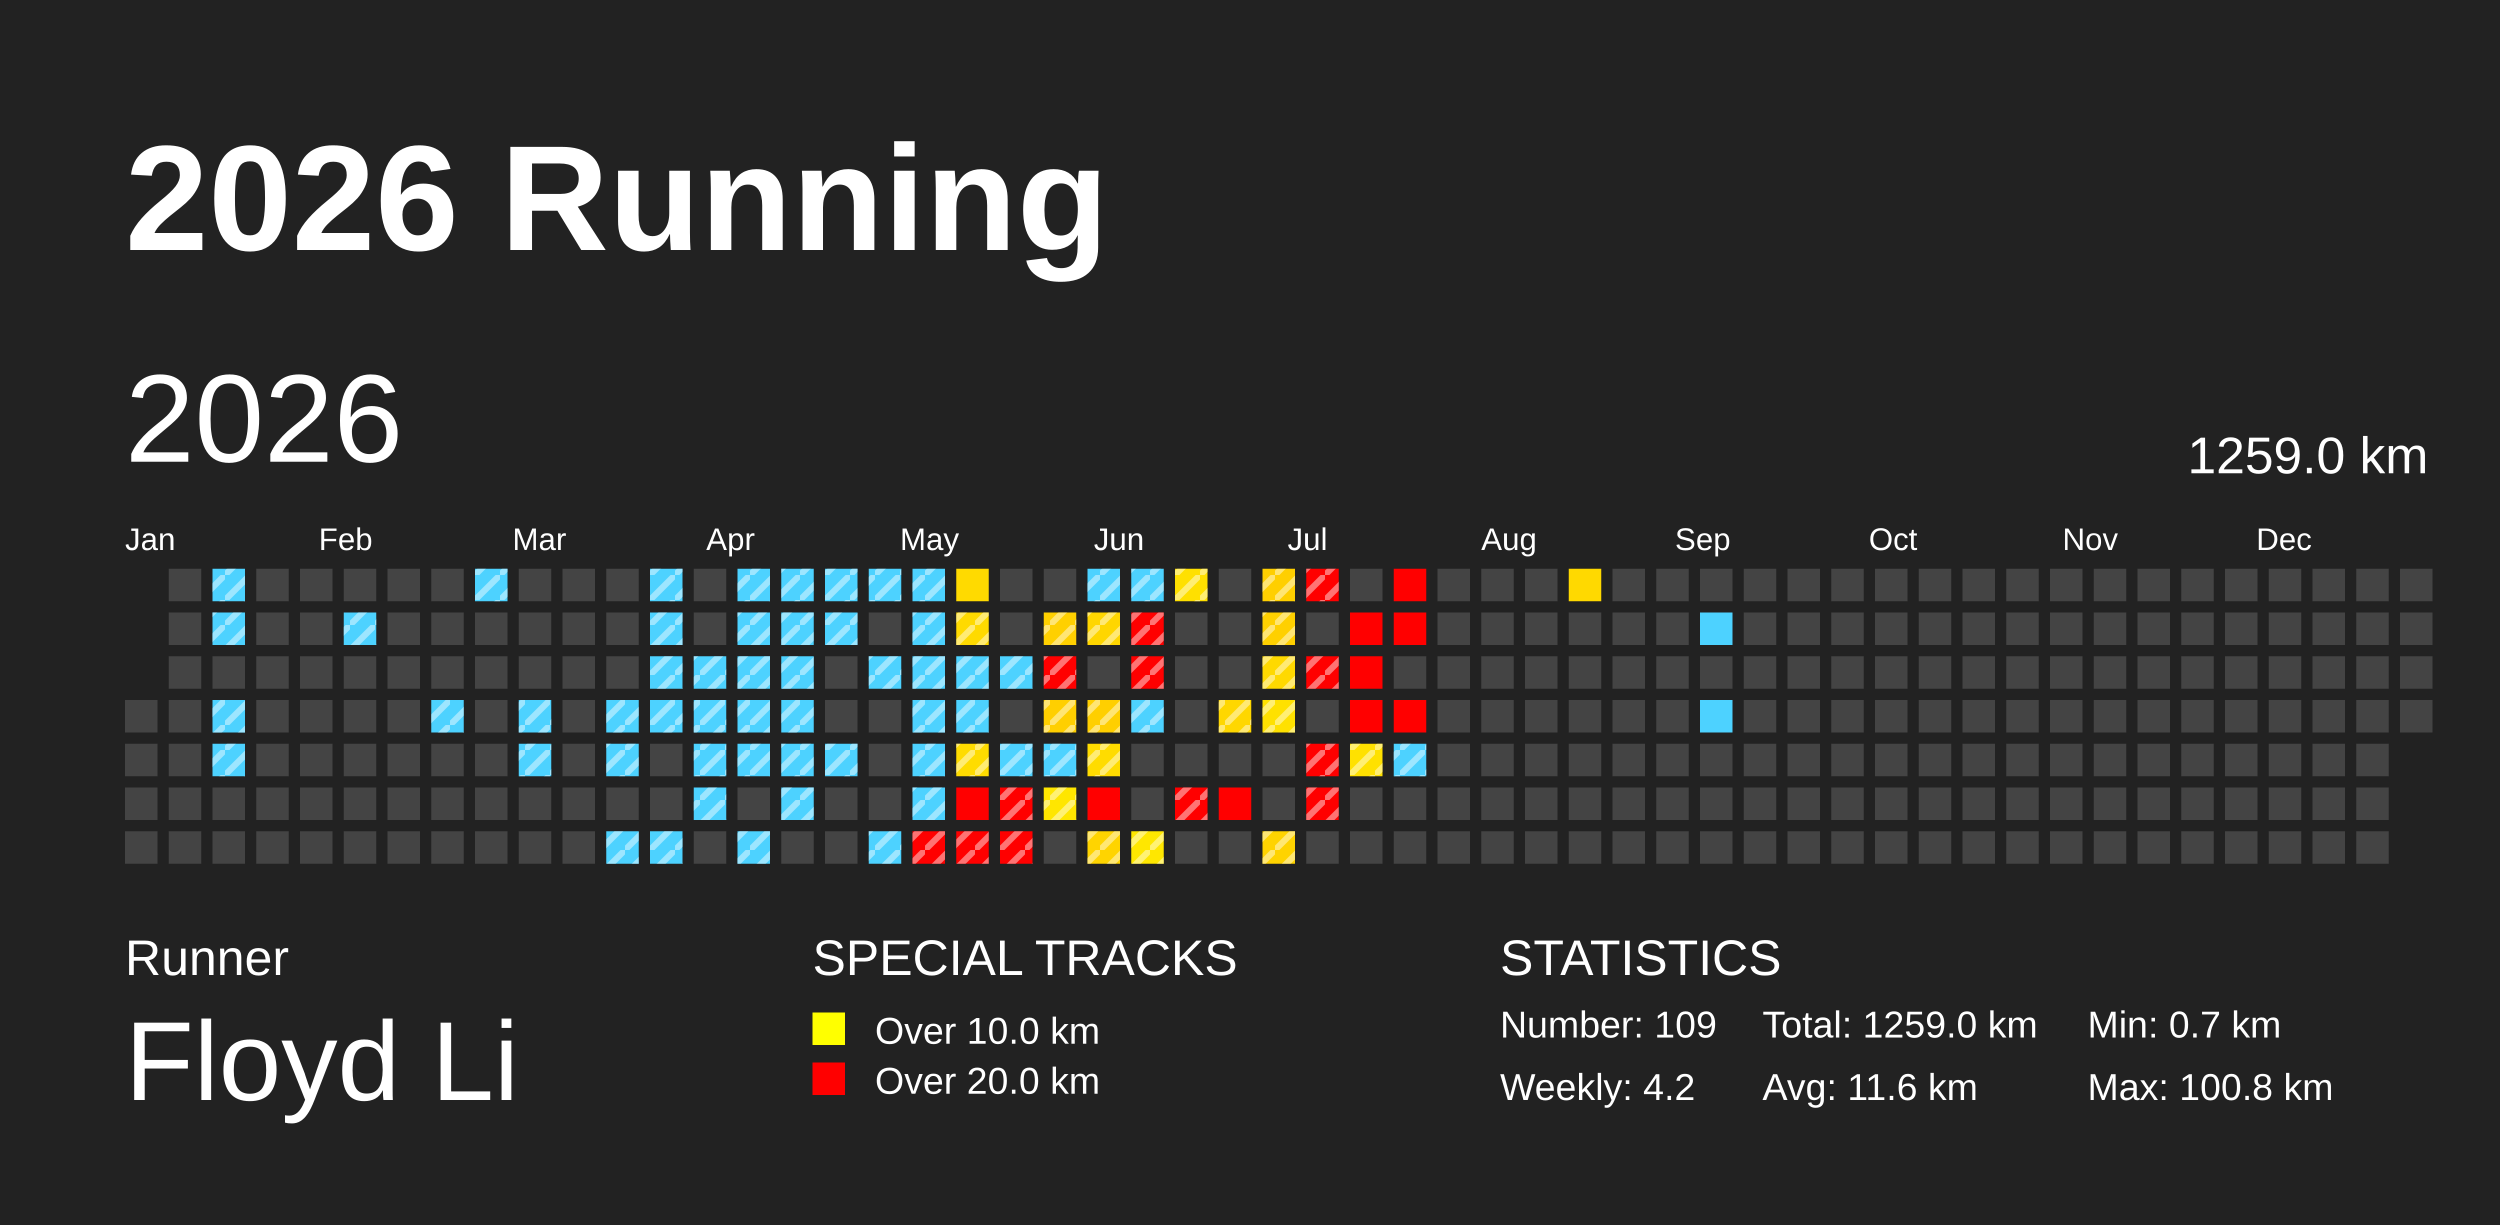
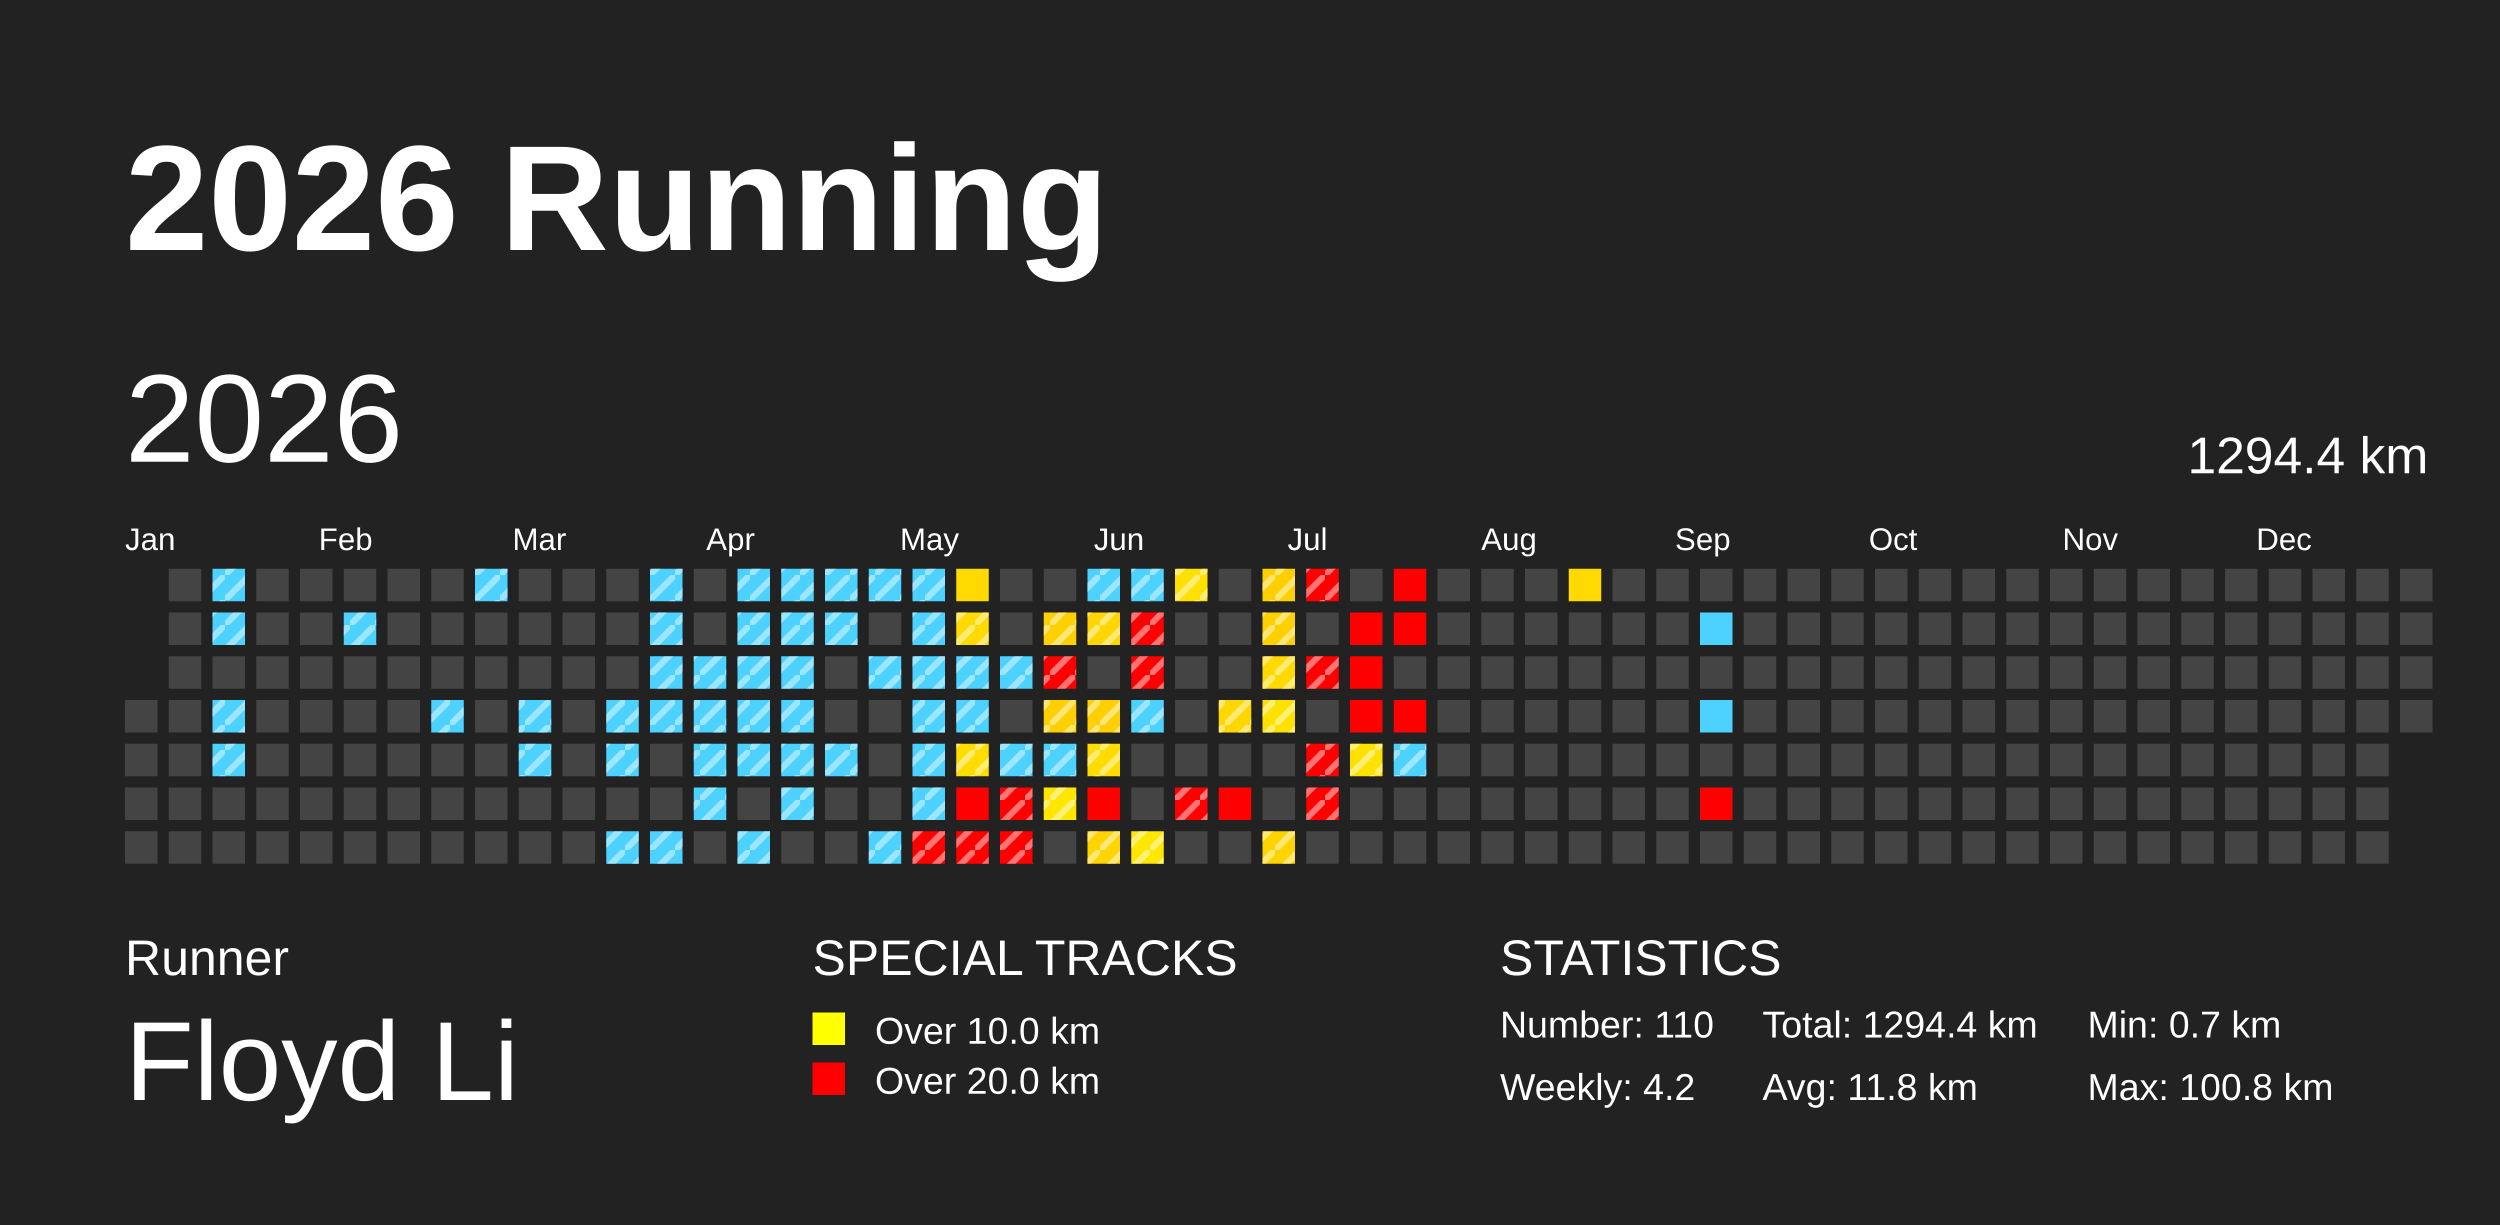
<svg xmlns="http://www.w3.org/2000/svg" baseProfile="full" height="98mm" version="1.1" viewBox="0,0,200,98" width="200mm">
  <defs>
    <pattern height="2" id="indoor-stripe" patternUnits="userSpaceOnUse" width="2">
      <line stroke="white" stroke-opacity="0.45" stroke-width="0.5" x1="0" x2="2" y1="2" y2="0" />
    </pattern>
  </defs>
  <rect fill="#222222" height="98" width="200" x="0" y="0" />
  <text fill="#FFFFFF" style="font-size:12px; font-family:Arial; font-weight:bold;" x="10" y="20">2026 Running</text>
  <text fill="#FFFFFF" style="font-size:4px; font-family:Arial" x="10" y="78">Runner</text>
  <text fill="#FFFFFF" style="font-size:9px; font-family:Arial" x="10" y="88">Floyd Li</text>
  <text fill="#FFFFFF" style="font-size:4px; font-family:Arial" x="65" y="78">SPECIAL TRACKS</text>
  <rect fill="yellow" height="2.6" width="2.6" x="65" y="81" />
  <text fill="#FFFFFF" style="font-size:3px; font-family:Arial" x="70" y="83.5">Over 10.0 km</text>
  <rect fill="red" height="2.6" width="2.6" x="65" y="85" />
  <text fill="#FFFFFF" style="font-size:3px; font-family:Arial" x="70" y="87.5">Over 20.0 km</text>
  <text fill="#FFFFFF" style="font-size:4px; font-family:Arial" x="120" y="78">STATISTICS</text>
-   <text fill="#FFFFFF" style="font-size:3px; font-family:Arial" x="120" y="83">Number: 109</text>
+   <text fill="#FFFFFF" style="font-size:3px; font-family:Arial" x="120" y="83">Number: 110</text>
  <text fill="#FFFFFF" style="font-size:3px; font-family:Arial" x="120" y="88">Weekly: 4.2</text>
-   <text fill="#FFFFFF" style="font-size:3px; font-family:Arial" x="141" y="83">Total: 1259.0 km</text>
-   <text fill="#FFFFFF" style="font-size:3px; font-family:Arial" x="141" y="88">Avg: 11.6 km</text>
+   <text fill="#FFFFFF" style="font-size:3px; font-family:Arial" x="141" y="83">Total: 1294.4 km</text>
+   <text fill="#FFFFFF" style="font-size:3px; font-family:Arial" x="141" y="88">Avg: 11.8 km</text>
  <text fill="#FFFFFF" style="font-size:3px; font-family:Arial" x="167" y="83">Min: 0.7 km</text>
  <text fill="#FFFFFF" style="font-size:3px; font-family:Arial" x="167" y="88">Max: 100.8 km</text>
  <text dominant-baseline="hanging" fill="#FFFFFF" style="font-size:10.0px; font-family:Arial;" x="10" y="30">2026</text>
-   <text dominant-baseline="hanging" fill="#FFFFFF" style="font-size:4.125px; font-family:Arial;" x="175" y="35">1259.0 km</text>
+   <text dominant-baseline="hanging" fill="#FFFFFF" style="font-size:4.125px; font-family:Arial;" x="175" y="35">1294.4 km</text>
  <text fill="#FFFFFF" style="font-size:2.5px; font-family:Arial" x="10.0" y="44">Jan</text>
  <text fill="#FFFFFF" style="font-size:2.5px; font-family:Arial" x="25.5" y="44">Feb</text>
  <text fill="#FFFFFF" style="font-size:2.5px; font-family:Arial" x="41.0" y="44">Mar</text>
  <text fill="#FFFFFF" style="font-size:2.5px; font-family:Arial" x="56.5" y="44">Apr</text>
  <text fill="#FFFFFF" style="font-size:2.5px; font-family:Arial" x="72.0" y="44">May</text>
  <text fill="#FFFFFF" style="font-size:2.5px; font-family:Arial" x="87.5" y="44">Jun</text>
  <text fill="#FFFFFF" style="font-size:2.5px; font-family:Arial" x="103.0" y="44">Jul</text>
  <text fill="#FFFFFF" style="font-size:2.5px; font-family:Arial" x="118.5" y="44">Aug</text>
  <text fill="#FFFFFF" style="font-size:2.5px; font-family:Arial" x="134.0" y="44">Sep</text>
  <text fill="#FFFFFF" style="font-size:2.5px; font-family:Arial" x="149.5" y="44">Oct</text>
  <text fill="#FFFFFF" style="font-size:2.5px; font-family:Arial" x="165.0" y="44">Nov</text>
  <text fill="#FFFFFF" style="font-size:2.5px; font-family:Arial" x="180.5" y="44">Dec</text>
  <rect fill="#444444" height="2.6" width="2.6" x="10.0" y="56.0" />
  <rect fill="#444444" height="2.6" width="2.6" x="10.0" y="59.5" />
  <rect fill="#444444" height="2.6" width="2.6" x="10.0" y="63.0" />
  <rect fill="#444444" height="2.6" width="2.6" x="10.0" y="66.5" />
  <rect fill="#444444" height="2.6" width="2.6" x="13.5" y="45.5" />
  <rect fill="#444444" height="2.6" width="2.6" x="13.5" y="49.0" />
  <rect fill="#444444" height="2.6" width="2.6" x="13.5" y="52.5" />
  <rect fill="#444444" height="2.6" width="2.6" x="13.5" y="56.0" />
  <rect fill="#444444" height="2.6" width="2.6" x="13.5" y="59.5" />
  <rect fill="#444444" height="2.6" width="2.6" x="13.5" y="63.0" />
  <rect fill="#444444" height="2.6" width="2.6" x="13.5" y="66.5" />
  <rect fill="#4dd2ff" height="2.6" width="2.6" x="17.0" y="45.5" />
  <rect fill="url(#indoor-stripe)" height="2.6" style="pointer-events: none;" width="2.6" x="17.0" y="45.5" />
  <rect fill="#4dd2ff" height="2.6" width="2.6" x="17.0" y="49.0" />
  <rect fill="url(#indoor-stripe)" height="2.6" style="pointer-events: none;" width="2.6" x="17.0" y="49.0" />
  <rect fill="#444444" height="2.6" width="2.6" x="17.0" y="52.5" />
  <rect fill="#4dd2ff" height="2.6" width="2.6" x="17.0" y="56.0" />
  <rect fill="url(#indoor-stripe)" height="2.6" style="pointer-events: none;" width="2.6" x="17.0" y="56.0" />
  <rect fill="#4dd2ff" height="2.6" width="2.6" x="17.0" y="59.5" />
  <rect fill="url(#indoor-stripe)" height="2.6" style="pointer-events: none;" width="2.6" x="17.0" y="59.5" />
  <rect fill="#444444" height="2.6" width="2.6" x="17.0" y="63.0" />
  <rect fill="#444444" height="2.6" width="2.6" x="17.0" y="66.5" />
  <rect fill="#444444" height="2.6" width="2.6" x="20.5" y="45.5" />
  <rect fill="#444444" height="2.6" width="2.6" x="20.5" y="49.0" />
  <rect fill="#444444" height="2.6" width="2.6" x="20.5" y="52.5" />
  <rect fill="#444444" height="2.6" width="2.6" x="20.5" y="56.0" />
  <rect fill="#444444" height="2.6" width="2.6" x="20.5" y="59.5" />
  <rect fill="#444444" height="2.6" width="2.6" x="20.5" y="63.0" />
  <rect fill="#444444" height="2.6" width="2.6" x="20.5" y="66.5" />
  <rect fill="#444444" height="2.6" width="2.6" x="24.0" y="45.5" />
  <rect fill="#444444" height="2.6" width="2.6" x="24.0" y="49.0" />
  <rect fill="#444444" height="2.6" width="2.6" x="24.0" y="52.5" />
  <rect fill="#444444" height="2.6" width="2.6" x="24.0" y="56.0" />
  <rect fill="#444444" height="2.6" width="2.6" x="24.0" y="59.5" />
  <rect fill="#444444" height="2.6" width="2.6" x="24.0" y="63.0" />
  <rect fill="#444444" height="2.6" width="2.6" x="24.0" y="66.5" />
  <rect fill="#444444" height="2.6" width="2.6" x="27.5" y="45.5" />
  <rect fill="#4dd2ff" height="2.6" width="2.6" x="27.5" y="49.0" />
  <rect fill="url(#indoor-stripe)" height="2.6" style="pointer-events: none;" width="2.6" x="27.5" y="49.0" />
  <rect fill="#444444" height="2.6" width="2.6" x="27.5" y="52.5" />
  <rect fill="#444444" height="2.6" width="2.6" x="27.5" y="56.0" />
  <rect fill="#444444" height="2.6" width="2.6" x="27.5" y="59.5" />
  <rect fill="#444444" height="2.6" width="2.6" x="27.5" y="63.0" />
  <rect fill="#444444" height="2.6" width="2.6" x="27.5" y="66.5" />
  <rect fill="#444444" height="2.6" width="2.6" x="31.0" y="45.5" />
  <rect fill="#444444" height="2.6" width="2.6" x="31.0" y="49.0" />
  <rect fill="#444444" height="2.6" width="2.6" x="31.0" y="52.5" />
  <rect fill="#444444" height="2.6" width="2.6" x="31.0" y="56.0" />
  <rect fill="#444444" height="2.6" width="2.6" x="31.0" y="59.5" />
  <rect fill="#444444" height="2.6" width="2.6" x="31.0" y="63.0" />
  <rect fill="#444444" height="2.6" width="2.6" x="31.0" y="66.5" />
  <rect fill="#444444" height="2.6" width="2.6" x="34.5" y="45.5" />
  <rect fill="#444444" height="2.6" width="2.6" x="34.5" y="49.0" />
  <rect fill="#444444" height="2.6" width="2.6" x="34.5" y="52.5" />
  <rect fill="#4dd2ff" height="2.6" width="2.6" x="34.5" y="56.0" />
  <rect fill="url(#indoor-stripe)" height="2.6" style="pointer-events: none;" width="2.6" x="34.5" y="56.0" />
  <rect fill="#444444" height="2.6" width="2.6" x="34.5" y="59.5" />
  <rect fill="#444444" height="2.6" width="2.6" x="34.5" y="63.0" />
  <rect fill="#444444" height="2.6" width="2.6" x="34.5" y="66.5" />
  <rect fill="#4dd2ff" height="2.6" width="2.6" x="38.0" y="45.5" />
  <rect fill="url(#indoor-stripe)" height="2.6" style="pointer-events: none;" width="2.6" x="38.0" y="45.5" />
  <rect fill="#444444" height="2.6" width="2.6" x="38.0" y="49.0" />
  <rect fill="#444444" height="2.6" width="2.6" x="38.0" y="52.5" />
  <rect fill="#444444" height="2.6" width="2.6" x="38.0" y="56.0" />
  <rect fill="#444444" height="2.6" width="2.6" x="38.0" y="59.5" />
  <rect fill="#444444" height="2.6" width="2.6" x="38.0" y="63.0" />
  <rect fill="#444444" height="2.6" width="2.6" x="38.0" y="66.5" />
  <rect fill="#444444" height="2.6" width="2.6" x="41.5" y="45.5" />
  <rect fill="#444444" height="2.6" width="2.6" x="41.5" y="49.0" />
  <rect fill="#444444" height="2.6" width="2.6" x="41.5" y="52.5" />
  <rect fill="#4dd2ff" height="2.6" width="2.6" x="41.5" y="56.0" />
  <rect fill="url(#indoor-stripe)" height="2.6" style="pointer-events: none;" width="2.6" x="41.5" y="56.0" />
  <rect fill="#4dd2ff" height="2.6" width="2.6" x="41.5" y="59.5" />
  <rect fill="url(#indoor-stripe)" height="2.6" style="pointer-events: none;" width="2.6" x="41.5" y="59.5" />
  <rect fill="#444444" height="2.6" width="2.6" x="41.5" y="63.0" />
  <rect fill="#444444" height="2.6" width="2.6" x="41.5" y="66.5" />
  <rect fill="#444444" height="2.6" width="2.6" x="45.0" y="45.5" />
  <rect fill="#444444" height="2.6" width="2.6" x="45.0" y="49.0" />
  <rect fill="#444444" height="2.6" width="2.6" x="45.0" y="52.5" />
  <rect fill="#444444" height="2.6" width="2.6" x="45.0" y="56.0" />
  <rect fill="#444444" height="2.6" width="2.6" x="45.0" y="59.5" />
  <rect fill="#444444" height="2.6" width="2.6" x="45.0" y="63.0" />
  <rect fill="#444444" height="2.6" width="2.6" x="45.0" y="66.5" />
  <rect fill="#444444" height="2.6" width="2.6" x="48.5" y="45.5" />
  <rect fill="#444444" height="2.6" width="2.6" x="48.5" y="49.0" />
  <rect fill="#444444" height="2.6" width="2.6" x="48.5" y="52.5" />
  <rect fill="#4dd2ff" height="2.6" width="2.6" x="48.5" y="56.0" />
  <rect fill="url(#indoor-stripe)" height="2.6" style="pointer-events: none;" width="2.6" x="48.5" y="56.0" />
  <rect fill="#4dd2ff" height="2.6" width="2.6" x="48.5" y="59.5" />
  <rect fill="url(#indoor-stripe)" height="2.6" style="pointer-events: none;" width="2.6" x="48.5" y="59.5" />
  <rect fill="#444444" height="2.6" width="2.6" x="48.5" y="63.0" />
  <rect fill="#4dd2ff" height="2.6" width="2.6" x="48.5" y="66.5" />
  <rect fill="url(#indoor-stripe)" height="2.6" style="pointer-events: none;" width="2.6" x="48.5" y="66.5" />
  <rect fill="#4dd2ff" height="2.6" width="2.6" x="52.0" y="45.5" />
  <rect fill="url(#indoor-stripe)" height="2.6" style="pointer-events: none;" width="2.6" x="52.0" y="45.5" />
  <rect fill="#4dd2ff" height="2.6" width="2.6" x="52.0" y="49.0" />
  <rect fill="url(#indoor-stripe)" height="2.6" style="pointer-events: none;" width="2.6" x="52.0" y="49.0" />
  <rect fill="#4dd2ff" height="2.6" width="2.6" x="52.0" y="52.5" />
  <rect fill="url(#indoor-stripe)" height="2.6" style="pointer-events: none;" width="2.6" x="52.0" y="52.5" />
  <rect fill="#4dd2ff" height="2.6" width="2.6" x="52.0" y="56.0" />
  <rect fill="url(#indoor-stripe)" height="2.6" style="pointer-events: none;" width="2.6" x="52.0" y="56.0" />
  <rect fill="#444444" height="2.6" width="2.6" x="52.0" y="59.5" />
  <rect fill="#444444" height="2.6" width="2.6" x="52.0" y="63.0" />
  <rect fill="#4dd2ff" height="2.6" width="2.6" x="52.0" y="66.5" />
  <rect fill="url(#indoor-stripe)" height="2.6" style="pointer-events: none;" width="2.6" x="52.0" y="66.5" />
  <rect fill="#444444" height="2.6" width="2.6" x="55.5" y="45.5" />
  <rect fill="#444444" height="2.6" width="2.6" x="55.5" y="49.0" />
  <rect fill="#4dd2ff" height="2.6" width="2.6" x="55.5" y="52.5" />
  <rect fill="url(#indoor-stripe)" height="2.6" style="pointer-events: none;" width="2.6" x="55.5" y="52.5" />
  <rect fill="#4dd2ff" height="2.6" width="2.6" x="55.5" y="56.0" />
  <rect fill="url(#indoor-stripe)" height="2.6" style="pointer-events: none;" width="2.6" x="55.5" y="56.0" />
  <rect fill="#4dd2ff" height="2.6" width="2.6" x="55.5" y="59.5" />
  <rect fill="url(#indoor-stripe)" height="2.6" style="pointer-events: none;" width="2.6" x="55.5" y="59.5" />
  <rect fill="#4dd2ff" height="2.6" width="2.6" x="55.5" y="63.0" />
  <rect fill="url(#indoor-stripe)" height="2.6" style="pointer-events: none;" width="2.6" x="55.5" y="63.0" />
  <rect fill="#444444" height="2.6" width="2.6" x="55.5" y="66.5" />
  <rect fill="#4dd2ff" height="2.6" width="2.6" x="59.0" y="45.5" />
  <rect fill="url(#indoor-stripe)" height="2.6" style="pointer-events: none;" width="2.6" x="59.0" y="45.5" />
  <rect fill="#4dd2ff" height="2.6" width="2.6" x="59.0" y="49.0" />
  <rect fill="url(#indoor-stripe)" height="2.6" style="pointer-events: none;" width="2.6" x="59.0" y="49.0" />
  <rect fill="#4dd2ff" height="2.6" width="2.6" x="59.0" y="52.5" />
  <rect fill="url(#indoor-stripe)" height="2.6" style="pointer-events: none;" width="2.6" x="59.0" y="52.5" />
  <rect fill="#4dd2ff" height="2.6" width="2.6" x="59.0" y="56.0" />
  <rect fill="url(#indoor-stripe)" height="2.6" style="pointer-events: none;" width="2.6" x="59.0" y="56.0" />
  <rect fill="#4dd2ff" height="2.6" width="2.6" x="59.0" y="59.5" />
  <rect fill="url(#indoor-stripe)" height="2.6" style="pointer-events: none;" width="2.6" x="59.0" y="59.5" />
  <rect fill="#444444" height="2.6" width="2.6" x="59.0" y="63.0" />
  <rect fill="#4dd2ff" height="2.6" width="2.6" x="59.0" y="66.5" />
  <rect fill="url(#indoor-stripe)" height="2.6" style="pointer-events: none;" width="2.6" x="59.0" y="66.5" />
  <rect fill="#4dd2ff" height="2.6" width="2.6" x="62.5" y="45.5" />
  <rect fill="url(#indoor-stripe)" height="2.6" style="pointer-events: none;" width="2.6" x="62.5" y="45.5" />
  <rect fill="#4dd2ff" height="2.6" width="2.6" x="62.5" y="49.0" />
  <rect fill="url(#indoor-stripe)" height="2.6" style="pointer-events: none;" width="2.6" x="62.5" y="49.0" />
  <rect fill="#4dd2ff" height="2.6" width="2.6" x="62.5" y="52.5" />
  <rect fill="url(#indoor-stripe)" height="2.6" style="pointer-events: none;" width="2.6" x="62.5" y="52.5" />
  <rect fill="#4dd2ff" height="2.6" width="2.6" x="62.5" y="56.0" />
  <rect fill="url(#indoor-stripe)" height="2.6" style="pointer-events: none;" width="2.6" x="62.5" y="56.0" />
  <rect fill="#4dd2ff" height="2.6" width="2.6" x="62.5" y="59.5" />
  <rect fill="url(#indoor-stripe)" height="2.6" style="pointer-events: none;" width="2.6" x="62.5" y="59.5" />
  <rect fill="#4dd2ff" height="2.6" width="2.6" x="62.5" y="63.0" />
  <rect fill="url(#indoor-stripe)" height="2.6" style="pointer-events: none;" width="2.6" x="62.5" y="63.0" />
  <rect fill="#444444" height="2.6" width="2.6" x="62.5" y="66.5" />
  <rect fill="#4dd2ff" height="2.6" width="2.6" x="66.0" y="45.5" />
  <rect fill="url(#indoor-stripe)" height="2.6" style="pointer-events: none;" width="2.6" x="66.0" y="45.5" />
  <rect fill="#4dd2ff" height="2.6" width="2.6" x="66.0" y="49.0" />
  <rect fill="url(#indoor-stripe)" height="2.6" style="pointer-events: none;" width="2.6" x="66.0" y="49.0" />
  <rect fill="#444444" height="2.6" width="2.6" x="66.0" y="52.5" />
  <rect fill="#444444" height="2.6" width="2.6" x="66.0" y="56.0" />
  <rect fill="#4dd2ff" height="2.6" width="2.6" x="66.0" y="59.5" />
  <rect fill="url(#indoor-stripe)" height="2.6" style="pointer-events: none;" width="2.6" x="66.0" y="59.5" />
  <rect fill="#444444" height="2.6" width="2.6" x="66.0" y="63.0" />
  <rect fill="#444444" height="2.6" width="2.6" x="66.0" y="66.5" />
  <rect fill="#4dd2ff" height="2.6" width="2.6" x="69.5" y="45.5" />
  <rect fill="url(#indoor-stripe)" height="2.6" style="pointer-events: none;" width="2.6" x="69.5" y="45.5" />
  <rect fill="#444444" height="2.6" width="2.6" x="69.5" y="49.0" />
  <rect fill="#4dd2ff" height="2.6" width="2.6" x="69.5" y="52.5" />
  <rect fill="url(#indoor-stripe)" height="2.6" style="pointer-events: none;" width="2.6" x="69.5" y="52.5" />
  <rect fill="#444444" height="2.6" width="2.6" x="69.5" y="56.0" />
  <rect fill="#444444" height="2.6" width="2.6" x="69.5" y="59.5" />
  <rect fill="#444444" height="2.6" width="2.6" x="69.5" y="63.0" />
  <rect fill="#4dd2ff" height="2.6" width="2.6" x="69.5" y="66.5" />
  <rect fill="url(#indoor-stripe)" height="2.6" style="pointer-events: none;" width="2.6" x="69.5" y="66.5" />
  <rect fill="#4dd2ff" height="2.6" width="2.6" x="73.0" y="45.5" />
  <rect fill="url(#indoor-stripe)" height="2.6" style="pointer-events: none;" width="2.6" x="73.0" y="45.5" />
  <rect fill="#4dd2ff" height="2.6" width="2.6" x="73.0" y="49.0" />
  <rect fill="url(#indoor-stripe)" height="2.6" style="pointer-events: none;" width="2.6" x="73.0" y="49.0" />
  <rect fill="#4dd2ff" height="2.6" width="2.6" x="73.0" y="52.5" />
  <rect fill="url(#indoor-stripe)" height="2.6" style="pointer-events: none;" width="2.6" x="73.0" y="52.5" />
  <rect fill="#4dd2ff" height="2.6" width="2.6" x="73.0" y="56.0" />
  <rect fill="url(#indoor-stripe)" height="2.6" style="pointer-events: none;" width="2.6" x="73.0" y="56.0" />
  <rect fill="#4dd2ff" height="2.6" width="2.6" x="73.0" y="59.5" />
  <rect fill="url(#indoor-stripe)" height="2.6" style="pointer-events: none;" width="2.6" x="73.0" y="59.5" />
  <rect fill="#4dd2ff" height="2.6" width="2.6" x="73.0" y="63.0" />
  <rect fill="url(#indoor-stripe)" height="2.6" style="pointer-events: none;" width="2.6" x="73.0" y="63.0" />
  <rect fill="red" height="2.6" width="2.6" x="73.0" y="66.5" />
  <rect fill="url(#indoor-stripe)" height="2.6" style="pointer-events: none;" width="2.6" x="73.0" y="66.5" />
  <rect fill="#ffda00" height="2.6" width="2.6" x="76.5" y="45.5" />
  <rect fill="#ffda00" height="2.6" width="2.6" x="76.5" y="49.0" />
  <rect fill="url(#indoor-stripe)" height="2.6" style="pointer-events: none;" width="2.6" x="76.5" y="49.0" />
  <rect fill="#4dd2ff" height="2.6" width="2.6" x="76.5" y="52.5" />
  <rect fill="url(#indoor-stripe)" height="2.6" style="pointer-events: none;" width="2.6" x="76.5" y="52.5" />
  <rect fill="#4dd2ff" height="2.6" width="2.6" x="76.5" y="56.0" />
  <rect fill="url(#indoor-stripe)" height="2.6" style="pointer-events: none;" width="2.6" x="76.5" y="56.0" />
  <rect fill="#ffdc00" height="2.6" width="2.6" x="76.5" y="59.5" />
  <rect fill="url(#indoor-stripe)" height="2.6" style="pointer-events: none;" width="2.6" x="76.5" y="59.5" />
  <rect fill="red" height="2.6" width="2.6" x="76.5" y="63.0" />
  <rect fill="red" height="2.6" width="2.6" x="76.5" y="66.5" />
  <rect fill="url(#indoor-stripe)" height="2.6" style="pointer-events: none;" width="2.6" x="76.5" y="66.5" />
  <rect fill="#444444" height="2.6" width="2.6" x="80.0" y="45.5" />
  <rect fill="#444444" height="2.6" width="2.6" x="80.0" y="49.0" />
  <rect fill="#4dd2ff" height="2.6" width="2.6" x="80.0" y="52.5" />
  <rect fill="url(#indoor-stripe)" height="2.6" style="pointer-events: none;" width="2.6" x="80.0" y="52.5" />
  <rect fill="#444444" height="2.6" width="2.6" x="80.0" y="56.0" />
  <rect fill="#4dd2ff" height="2.6" width="2.6" x="80.0" y="59.5" />
  <rect fill="url(#indoor-stripe)" height="2.6" style="pointer-events: none;" width="2.6" x="80.0" y="59.5" />
  <rect fill="red" height="2.6" width="2.6" x="80.0" y="63.0" />
  <rect fill="url(#indoor-stripe)" height="2.6" style="pointer-events: none;" width="2.6" x="80.0" y="63.0" />
  <rect fill="red" height="2.6" width="2.6" x="80.0" y="66.5" />
  <rect fill="url(#indoor-stripe)" height="2.6" style="pointer-events: none;" width="2.6" x="80.0" y="66.5" />
  <rect fill="#444444" height="2.6" width="2.6" x="83.5" y="45.5" />
  <rect fill="#ffd000" height="2.6" width="2.6" x="83.5" y="49.0" />
  <rect fill="url(#indoor-stripe)" height="2.6" style="pointer-events: none;" width="2.6" x="83.5" y="49.0" />
  <rect fill="red" height="2.6" width="2.6" x="83.5" y="52.5" />
  <rect fill="url(#indoor-stripe)" height="2.6" style="pointer-events: none;" width="2.6" x="83.5" y="52.5" />
  <rect fill="#ffcf00" height="2.6" width="2.6" x="83.5" y="56.0" />
  <rect fill="url(#indoor-stripe)" height="2.6" style="pointer-events: none;" width="2.6" x="83.5" y="56.0" />
  <rect fill="#4dd2ff" height="2.6" width="2.6" x="83.5" y="59.5" />
  <rect fill="url(#indoor-stripe)" height="2.6" style="pointer-events: none;" width="2.6" x="83.5" y="59.5" />
  <rect fill="#ffe600" height="2.6" width="2.6" x="83.5" y="63.0" />
  <rect fill="url(#indoor-stripe)" height="2.6" style="pointer-events: none;" width="2.6" x="83.5" y="63.0" />
  <rect fill="#444444" height="2.6" width="2.6" x="83.5" y="66.5" />
  <rect fill="#4dd2ff" height="2.6" width="2.6" x="87.0" y="45.5" />
  <rect fill="url(#indoor-stripe)" height="2.6" style="pointer-events: none;" width="2.6" x="87.0" y="45.5" />
  <rect fill="#ffd600" height="2.6" width="2.6" x="87.0" y="49.0" />
  <rect fill="url(#indoor-stripe)" height="2.6" style="pointer-events: none;" width="2.6" x="87.0" y="49.0" />
  <rect fill="#444444" height="2.6" width="2.6" x="87.0" y="52.5" />
  <rect fill="#ffcf00" height="2.6" width="2.6" x="87.0" y="56.0" />
  <rect fill="url(#indoor-stripe)" height="2.6" style="pointer-events: none;" width="2.6" x="87.0" y="56.0" />
  <rect fill="#ffdc00" height="2.6" width="2.6" x="87.0" y="59.5" />
  <rect fill="url(#indoor-stripe)" height="2.6" style="pointer-events: none;" width="2.6" x="87.0" y="59.5" />
  <rect fill="red" height="2.6" width="2.6" x="87.0" y="63.0" />
  <rect fill="#ffd400" height="2.6" width="2.6" x="87.0" y="66.5" />
  <rect fill="url(#indoor-stripe)" height="2.6" style="pointer-events: none;" width="2.6" x="87.0" y="66.5" />
  <rect fill="#4dd2ff" height="2.6" width="2.6" x="90.5" y="45.5" />
  <rect fill="url(#indoor-stripe)" height="2.6" style="pointer-events: none;" width="2.6" x="90.5" y="45.5" />
  <rect fill="red" height="2.6" width="2.6" x="90.5" y="49.0" />
  <rect fill="url(#indoor-stripe)" height="2.6" style="pointer-events: none;" width="2.6" x="90.5" y="49.0" />
  <rect fill="red" height="2.6" width="2.6" x="90.5" y="52.5" />
  <rect fill="url(#indoor-stripe)" height="2.6" style="pointer-events: none;" width="2.6" x="90.5" y="52.5" />
  <rect fill="#4dd2ff" height="2.6" width="2.6" x="90.5" y="56.0" />
  <rect fill="url(#indoor-stripe)" height="2.6" style="pointer-events: none;" width="2.6" x="90.5" y="56.0" />
  <rect fill="#444444" height="2.6" width="2.6" x="90.5" y="59.5" />
  <rect fill="#444444" height="2.6" width="2.6" x="90.5" y="63.0" />
  <rect fill="#ffe700" height="2.6" width="2.6" x="90.5" y="66.5" />
  <rect fill="url(#indoor-stripe)" height="2.6" style="pointer-events: none;" width="2.6" x="90.5" y="66.5" />
  <rect fill="#ffe000" height="2.6" width="2.6" x="94.0" y="45.5" />
  <rect fill="url(#indoor-stripe)" height="2.6" style="pointer-events: none;" width="2.6" x="94.0" y="45.5" />
  <rect fill="#444444" height="2.6" width="2.6" x="94.0" y="49.0" />
  <rect fill="#444444" height="2.6" width="2.6" x="94.0" y="52.5" />
  <rect fill="#444444" height="2.6" width="2.6" x="94.0" y="56.0" />
  <rect fill="#444444" height="2.6" width="2.6" x="94.0" y="59.5" />
  <rect fill="red" height="2.6" width="2.6" x="94.0" y="63.0" />
  <rect fill="url(#indoor-stripe)" height="2.6" style="pointer-events: none;" width="2.6" x="94.0" y="63.0" />
  <rect fill="#444444" height="2.6" width="2.6" x="94.0" y="66.5" />
  <rect fill="#444444" height="2.6" width="2.6" x="97.5" y="45.5" />
  <rect fill="#444444" height="2.6" width="2.6" x="97.5" y="49.0" />
  <rect fill="#444444" height="2.6" width="2.6" x="97.5" y="52.5" />
  <rect fill="#ffd700" height="2.6" width="2.6" x="97.5" y="56.0" />
  <rect fill="url(#indoor-stripe)" height="2.6" style="pointer-events: none;" width="2.6" x="97.5" y="56.0" />
  <rect fill="#444444" height="2.6" width="2.6" x="97.5" y="59.5" />
  <rect fill="red" height="2.6" width="2.6" x="97.5" y="63.0" />
  <rect fill="#444444" height="2.6" width="2.6" x="97.5" y="66.5" />
  <rect fill="#ffcf00" height="2.6" width="2.6" x="101.0" y="45.5" />
  <rect fill="url(#indoor-stripe)" height="2.6" style="pointer-events: none;" width="2.6" x="101.0" y="45.5" />
  <rect fill="#ffd000" height="2.6" width="2.6" x="101.0" y="49.0" />
  <rect fill="url(#indoor-stripe)" height="2.6" style="pointer-events: none;" width="2.6" x="101.0" y="49.0" />
  <rect fill="#ffd900" height="2.6" width="2.6" x="101.0" y="52.5" />
  <rect fill="url(#indoor-stripe)" height="2.6" style="pointer-events: none;" width="2.6" x="101.0" y="52.5" />
  <rect fill="#ffe100" height="2.6" width="2.6" x="101.0" y="56.0" />
  <rect fill="url(#indoor-stripe)" height="2.6" style="pointer-events: none;" width="2.6" x="101.0" y="56.0" />
  <rect fill="#444444" height="2.6" width="2.6" x="101.0" y="59.5" />
  <rect fill="#444444" height="2.6" width="2.6" x="101.0" y="63.0" />
  <rect fill="#ffd300" height="2.6" width="2.6" x="101.0" y="66.5" />
  <rect fill="url(#indoor-stripe)" height="2.6" style="pointer-events: none;" width="2.6" x="101.0" y="66.5" />
  <rect fill="red" height="2.6" width="2.6" x="104.5" y="45.5" />
  <rect fill="url(#indoor-stripe)" height="2.6" style="pointer-events: none;" width="2.6" x="104.5" y="45.5" />
  <rect fill="#444444" height="2.6" width="2.6" x="104.5" y="49.0" />
  <rect fill="red" height="2.6" width="2.6" x="104.5" y="52.5" />
  <rect fill="url(#indoor-stripe)" height="2.6" style="pointer-events: none;" width="2.6" x="104.5" y="52.5" />
  <rect fill="#444444" height="2.6" width="2.6" x="104.5" y="56.0" />
  <rect fill="red" height="2.6" width="2.6" x="104.5" y="59.5" />
  <rect fill="url(#indoor-stripe)" height="2.6" style="pointer-events: none;" width="2.6" x="104.5" y="59.5" />
  <rect fill="red" height="2.6" width="2.6" x="104.5" y="63.0" />
  <rect fill="url(#indoor-stripe)" height="2.6" style="pointer-events: none;" width="2.6" x="104.5" y="63.0" />
  <rect fill="#444444" height="2.6" width="2.6" x="104.5" y="66.5" />
  <rect fill="#444444" height="2.6" width="2.6" x="108.0" y="45.5" />
  <rect fill="red" height="2.6" width="2.6" x="108.0" y="49.0" />
  <rect fill="red" height="2.6" width="2.6" x="108.0" y="52.5" />
  <rect fill="red" height="2.6" width="2.6" x="108.0" y="56.0" />
  <rect fill="#ffe100" height="2.6" width="2.6" x="108.0" y="59.5" />
  <rect fill="url(#indoor-stripe)" height="2.6" style="pointer-events: none;" width="2.6" x="108.0" y="59.5" />
  <rect fill="#444444" height="2.6" width="2.6" x="108.0" y="63.0" />
  <rect fill="#444444" height="2.6" width="2.6" x="108.0" y="66.5" />
  <rect fill="red" height="2.6" width="2.6" x="111.5" y="45.5" />
  <rect fill="red" height="2.6" width="2.6" x="111.5" y="49.0" />
  <rect fill="#444444" height="2.6" width="2.6" x="111.5" y="52.5" />
  <rect fill="red" height="2.6" width="2.6" x="111.5" y="56.0" />
  <rect fill="#4dd2ff" height="2.6" width="2.6" x="111.5" y="59.5" />
  <rect fill="url(#indoor-stripe)" height="2.6" style="pointer-events: none;" width="2.6" x="111.5" y="59.5" />
  <rect fill="#444444" height="2.6" width="2.6" x="111.5" y="63.0" />
  <rect fill="#444444" height="2.6" width="2.6" x="111.5" y="66.5" />
  <rect fill="#444444" height="2.6" width="2.6" x="115.0" y="45.5" />
  <rect fill="#444444" height="2.6" width="2.6" x="115.0" y="49.0" />
  <rect fill="#444444" height="2.6" width="2.6" x="115.0" y="52.5" />
  <rect fill="#444444" height="2.6" width="2.6" x="115.0" y="56.0" />
  <rect fill="#444444" height="2.6" width="2.6" x="115.0" y="59.5" />
  <rect fill="#444444" height="2.6" width="2.6" x="115.0" y="63.0" />
  <rect fill="#444444" height="2.6" width="2.6" x="115.0" y="66.5" />
  <rect fill="#444444" height="2.6" width="2.6" x="118.5" y="45.5" />
  <rect fill="#444444" height="2.6" width="2.6" x="118.5" y="49.0" />
  <rect fill="#444444" height="2.6" width="2.6" x="118.5" y="52.5" />
  <rect fill="#444444" height="2.6" width="2.6" x="118.5" y="56.0" />
  <rect fill="#444444" height="2.6" width="2.6" x="118.5" y="59.5" />
  <rect fill="#444444" height="2.6" width="2.6" x="118.5" y="63.0" />
  <rect fill="#444444" height="2.6" width="2.6" x="118.5" y="66.5" />
  <rect fill="#444444" height="2.6" width="2.6" x="122.0" y="45.5" />
  <rect fill="#444444" height="2.6" width="2.6" x="122.0" y="49.0" />
  <rect fill="#444444" height="2.6" width="2.6" x="122.0" y="52.5" />
  <rect fill="#444444" height="2.6" width="2.6" x="122.0" y="56.0" />
  <rect fill="#444444" height="2.6" width="2.6" x="122.0" y="59.5" />
  <rect fill="#444444" height="2.6" width="2.6" x="122.0" y="63.0" />
  <rect fill="#444444" height="2.6" width="2.6" x="122.0" y="66.5" />
  <rect fill="#ffd900" height="2.6" width="2.6" x="125.5" y="45.5" />
  <rect fill="#444444" height="2.6" width="2.6" x="125.5" y="49.0" />
  <rect fill="#444444" height="2.6" width="2.6" x="125.5" y="52.5" />
  <rect fill="#444444" height="2.6" width="2.6" x="125.5" y="56.0" />
  <rect fill="#444444" height="2.6" width="2.6" x="125.5" y="59.5" />
  <rect fill="#444444" height="2.6" width="2.6" x="125.5" y="63.0" />
  <rect fill="#444444" height="2.6" width="2.6" x="125.5" y="66.5" />
  <rect fill="#444444" height="2.6" width="2.6" x="129.0" y="45.5" />
  <rect fill="#444444" height="2.6" width="2.6" x="129.0" y="49.0" />
  <rect fill="#444444" height="2.6" width="2.6" x="129.0" y="52.5" />
  <rect fill="#444444" height="2.6" width="2.6" x="129.0" y="56.0" />
  <rect fill="#444444" height="2.6" width="2.6" x="129.0" y="59.5" />
  <rect fill="#444444" height="2.6" width="2.6" x="129.0" y="63.0" />
  <rect fill="#444444" height="2.6" width="2.6" x="129.0" y="66.5" />
  <rect fill="#444444" height="2.6" width="2.6" x="132.5" y="45.5" />
  <rect fill="#444444" height="2.6" width="2.6" x="132.5" y="49.0" />
  <rect fill="#444444" height="2.6" width="2.6" x="132.5" y="52.5" />
  <rect fill="#444444" height="2.6" width="2.6" x="132.5" y="56.0" />
  <rect fill="#444444" height="2.6" width="2.6" x="132.5" y="59.5" />
  <rect fill="#444444" height="2.6" width="2.6" x="132.5" y="63.0" />
  <rect fill="#444444" height="2.6" width="2.6" x="132.5" y="66.5" />
  <rect fill="#444444" height="2.6" width="2.6" x="136.0" y="45.5" />
  <rect fill="#4dd2ff" height="2.6" width="2.6" x="136.0" y="49.0" />
  <rect fill="#444444" height="2.6" width="2.6" x="136.0" y="52.5" />
  <rect fill="#4dd2ff" height="2.6" width="2.6" x="136.0" y="56.0" />
  <rect fill="#444444" height="2.6" width="2.6" x="136.0" y="59.5" />
-   <rect fill="#444444" height="2.6" width="2.6" x="136.0" y="63.0" />
+   <rect fill="red" height="2.6" width="2.6" x="136.0" y="63.0" />
  <rect fill="#444444" height="2.6" width="2.6" x="136.0" y="66.5" />
  <rect fill="#444444" height="2.6" width="2.6" x="139.5" y="45.5" />
  <rect fill="#444444" height="2.6" width="2.6" x="139.5" y="49.0" />
  <rect fill="#444444" height="2.6" width="2.6" x="139.5" y="52.5" />
  <rect fill="#444444" height="2.6" width="2.6" x="139.5" y="56.0" />
  <rect fill="#444444" height="2.6" width="2.6" x="139.5" y="59.5" />
  <rect fill="#444444" height="2.6" width="2.6" x="139.5" y="63.0" />
  <rect fill="#444444" height="2.6" width="2.6" x="139.5" y="66.5" />
  <rect fill="#444444" height="2.6" width="2.6" x="143.0" y="45.5" />
  <rect fill="#444444" height="2.6" width="2.6" x="143.0" y="49.0" />
  <rect fill="#444444" height="2.6" width="2.6" x="143.0" y="52.5" />
  <rect fill="#444444" height="2.6" width="2.6" x="143.0" y="56.0" />
  <rect fill="#444444" height="2.6" width="2.6" x="143.0" y="59.5" />
  <rect fill="#444444" height="2.6" width="2.6" x="143.0" y="63.0" />
  <rect fill="#444444" height="2.6" width="2.6" x="143.0" y="66.5" />
  <rect fill="#444444" height="2.6" width="2.6" x="146.5" y="45.5" />
  <rect fill="#444444" height="2.6" width="2.6" x="146.5" y="49.0" />
  <rect fill="#444444" height="2.6" width="2.6" x="146.5" y="52.5" />
  <rect fill="#444444" height="2.6" width="2.6" x="146.5" y="56.0" />
  <rect fill="#444444" height="2.6" width="2.6" x="146.5" y="59.5" />
  <rect fill="#444444" height="2.6" width="2.6" x="146.5" y="63.0" />
  <rect fill="#444444" height="2.6" width="2.6" x="146.5" y="66.5" />
  <rect fill="#444444" height="2.6" width="2.6" x="150.0" y="45.5" />
  <rect fill="#444444" height="2.6" width="2.6" x="150.0" y="49.0" />
  <rect fill="#444444" height="2.6" width="2.6" x="150.0" y="52.5" />
  <rect fill="#444444" height="2.6" width="2.6" x="150.0" y="56.0" />
  <rect fill="#444444" height="2.6" width="2.6" x="150.0" y="59.5" />
  <rect fill="#444444" height="2.6" width="2.6" x="150.0" y="63.0" />
  <rect fill="#444444" height="2.6" width="2.6" x="150.0" y="66.5" />
  <rect fill="#444444" height="2.6" width="2.6" x="153.5" y="45.5" />
  <rect fill="#444444" height="2.6" width="2.6" x="153.5" y="49.0" />
  <rect fill="#444444" height="2.6" width="2.6" x="153.5" y="52.5" />
  <rect fill="#444444" height="2.6" width="2.6" x="153.5" y="56.0" />
  <rect fill="#444444" height="2.6" width="2.6" x="153.5" y="59.5" />
  <rect fill="#444444" height="2.6" width="2.6" x="153.5" y="63.0" />
  <rect fill="#444444" height="2.6" width="2.6" x="153.5" y="66.5" />
  <rect fill="#444444" height="2.6" width="2.6" x="157.0" y="45.5" />
  <rect fill="#444444" height="2.6" width="2.6" x="157.0" y="49.0" />
  <rect fill="#444444" height="2.6" width="2.6" x="157.0" y="52.5" />
  <rect fill="#444444" height="2.6" width="2.6" x="157.0" y="56.0" />
  <rect fill="#444444" height="2.6" width="2.6" x="157.0" y="59.5" />
  <rect fill="#444444" height="2.6" width="2.6" x="157.0" y="63.0" />
  <rect fill="#444444" height="2.6" width="2.6" x="157.0" y="66.5" />
  <rect fill="#444444" height="2.6" width="2.6" x="160.5" y="45.5" />
  <rect fill="#444444" height="2.6" width="2.6" x="160.5" y="49.0" />
  <rect fill="#444444" height="2.6" width="2.6" x="160.5" y="52.5" />
  <rect fill="#444444" height="2.6" width="2.6" x="160.5" y="56.0" />
  <rect fill="#444444" height="2.6" width="2.6" x="160.5" y="59.5" />
  <rect fill="#444444" height="2.6" width="2.6" x="160.5" y="63.0" />
  <rect fill="#444444" height="2.6" width="2.6" x="160.5" y="66.5" />
  <rect fill="#444444" height="2.6" width="2.6" x="164.0" y="45.5" />
  <rect fill="#444444" height="2.6" width="2.6" x="164.0" y="49.0" />
  <rect fill="#444444" height="2.6" width="2.6" x="164.0" y="52.5" />
  <rect fill="#444444" height="2.6" width="2.6" x="164.0" y="56.0" />
  <rect fill="#444444" height="2.6" width="2.6" x="164.0" y="59.5" />
  <rect fill="#444444" height="2.6" width="2.6" x="164.0" y="63.0" />
  <rect fill="#444444" height="2.6" width="2.6" x="164.0" y="66.5" />
  <rect fill="#444444" height="2.6" width="2.6" x="167.5" y="45.5" />
  <rect fill="#444444" height="2.6" width="2.6" x="167.5" y="49.0" />
  <rect fill="#444444" height="2.6" width="2.6" x="167.5" y="52.5" />
  <rect fill="#444444" height="2.6" width="2.6" x="167.5" y="56.0" />
  <rect fill="#444444" height="2.6" width="2.6" x="167.5" y="59.5" />
  <rect fill="#444444" height="2.6" width="2.6" x="167.5" y="63.0" />
  <rect fill="#444444" height="2.6" width="2.6" x="167.5" y="66.5" />
  <rect fill="#444444" height="2.6" width="2.6" x="171.0" y="45.5" />
  <rect fill="#444444" height="2.6" width="2.6" x="171.0" y="49.0" />
  <rect fill="#444444" height="2.6" width="2.6" x="171.0" y="52.5" />
  <rect fill="#444444" height="2.6" width="2.6" x="171.0" y="56.0" />
  <rect fill="#444444" height="2.6" width="2.6" x="171.0" y="59.5" />
  <rect fill="#444444" height="2.6" width="2.6" x="171.0" y="63.0" />
  <rect fill="#444444" height="2.6" width="2.6" x="171.0" y="66.5" />
  <rect fill="#444444" height="2.6" width="2.6" x="174.5" y="45.5" />
  <rect fill="#444444" height="2.6" width="2.6" x="174.5" y="49.0" />
  <rect fill="#444444" height="2.6" width="2.6" x="174.5" y="52.5" />
  <rect fill="#444444" height="2.6" width="2.6" x="174.5" y="56.0" />
  <rect fill="#444444" height="2.6" width="2.6" x="174.5" y="59.5" />
  <rect fill="#444444" height="2.6" width="2.6" x="174.5" y="63.0" />
  <rect fill="#444444" height="2.6" width="2.6" x="174.5" y="66.5" />
  <rect fill="#444444" height="2.6" width="2.6" x="178.0" y="45.5" />
  <rect fill="#444444" height="2.6" width="2.6" x="178.0" y="49.0" />
  <rect fill="#444444" height="2.6" width="2.6" x="178.0" y="52.5" />
  <rect fill="#444444" height="2.6" width="2.6" x="178.0" y="56.0" />
  <rect fill="#444444" height="2.6" width="2.6" x="178.0" y="59.5" />
  <rect fill="#444444" height="2.6" width="2.6" x="178.0" y="63.0" />
  <rect fill="#444444" height="2.6" width="2.6" x="178.0" y="66.5" />
  <rect fill="#444444" height="2.6" width="2.6" x="181.5" y="45.5" />
  <rect fill="#444444" height="2.6" width="2.6" x="181.5" y="49.0" />
  <rect fill="#444444" height="2.6" width="2.6" x="181.5" y="52.5" />
  <rect fill="#444444" height="2.6" width="2.6" x="181.5" y="56.0" />
  <rect fill="#444444" height="2.6" width="2.6" x="181.5" y="59.5" />
  <rect fill="#444444" height="2.6" width="2.6" x="181.5" y="63.0" />
  <rect fill="#444444" height="2.6" width="2.6" x="181.5" y="66.5" />
  <rect fill="#444444" height="2.6" width="2.6" x="185.0" y="45.5" />
  <rect fill="#444444" height="2.6" width="2.6" x="185.0" y="49.0" />
  <rect fill="#444444" height="2.6" width="2.6" x="185.0" y="52.5" />
  <rect fill="#444444" height="2.6" width="2.6" x="185.0" y="56.0" />
  <rect fill="#444444" height="2.6" width="2.6" x="185.0" y="59.5" />
  <rect fill="#444444" height="2.6" width="2.6" x="185.0" y="63.0" />
  <rect fill="#444444" height="2.6" width="2.6" x="185.0" y="66.5" />
  <rect fill="#444444" height="2.6" width="2.6" x="188.5" y="45.5" />
  <rect fill="#444444" height="2.6" width="2.6" x="188.5" y="49.0" />
  <rect fill="#444444" height="2.6" width="2.6" x="188.5" y="52.5" />
  <rect fill="#444444" height="2.6" width="2.6" x="188.5" y="56.0" />
  <rect fill="#444444" height="2.6" width="2.6" x="188.5" y="59.5" />
  <rect fill="#444444" height="2.6" width="2.6" x="188.5" y="63.0" />
  <rect fill="#444444" height="2.6" width="2.6" x="188.5" y="66.5" />
  <rect fill="#444444" height="2.6" width="2.6" x="192.0" y="45.5" />
  <rect fill="#444444" height="2.6" width="2.6" x="192.0" y="49.0" />
  <rect fill="#444444" height="2.6" width="2.6" x="192.0" y="52.5" />
  <rect fill="#444444" height="2.6" width="2.6" x="192.0" y="56.0" />
</svg>
